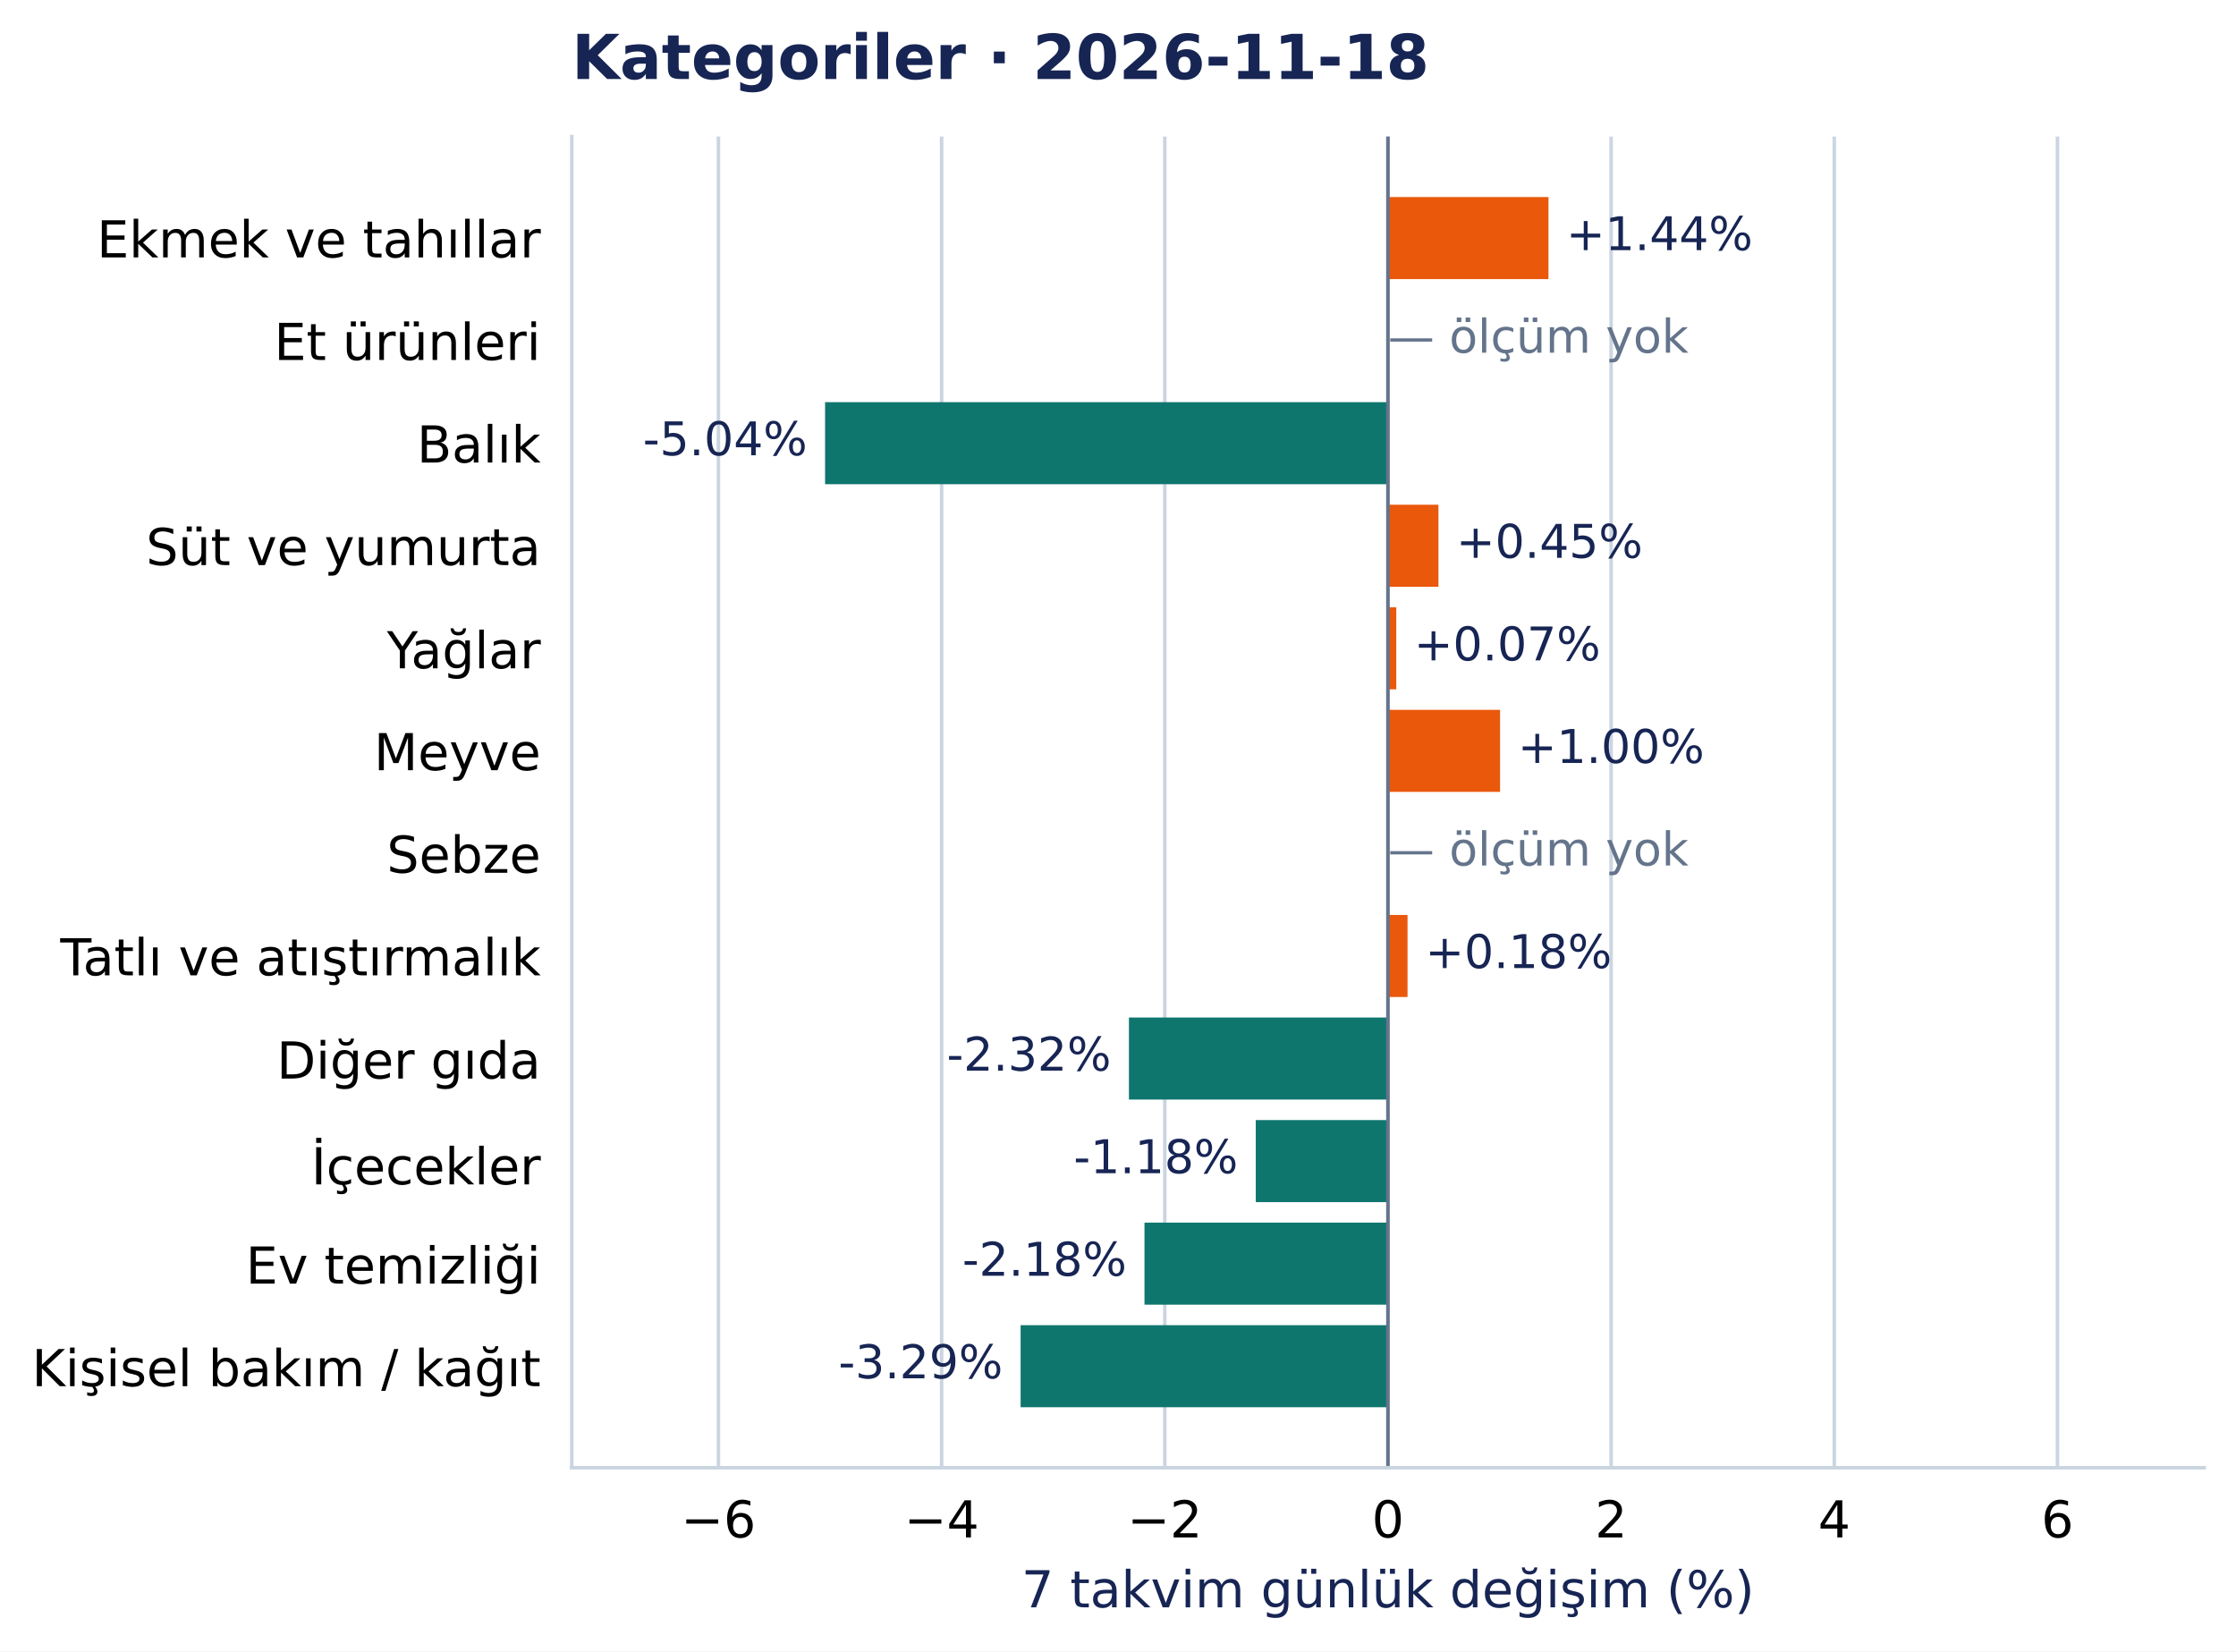
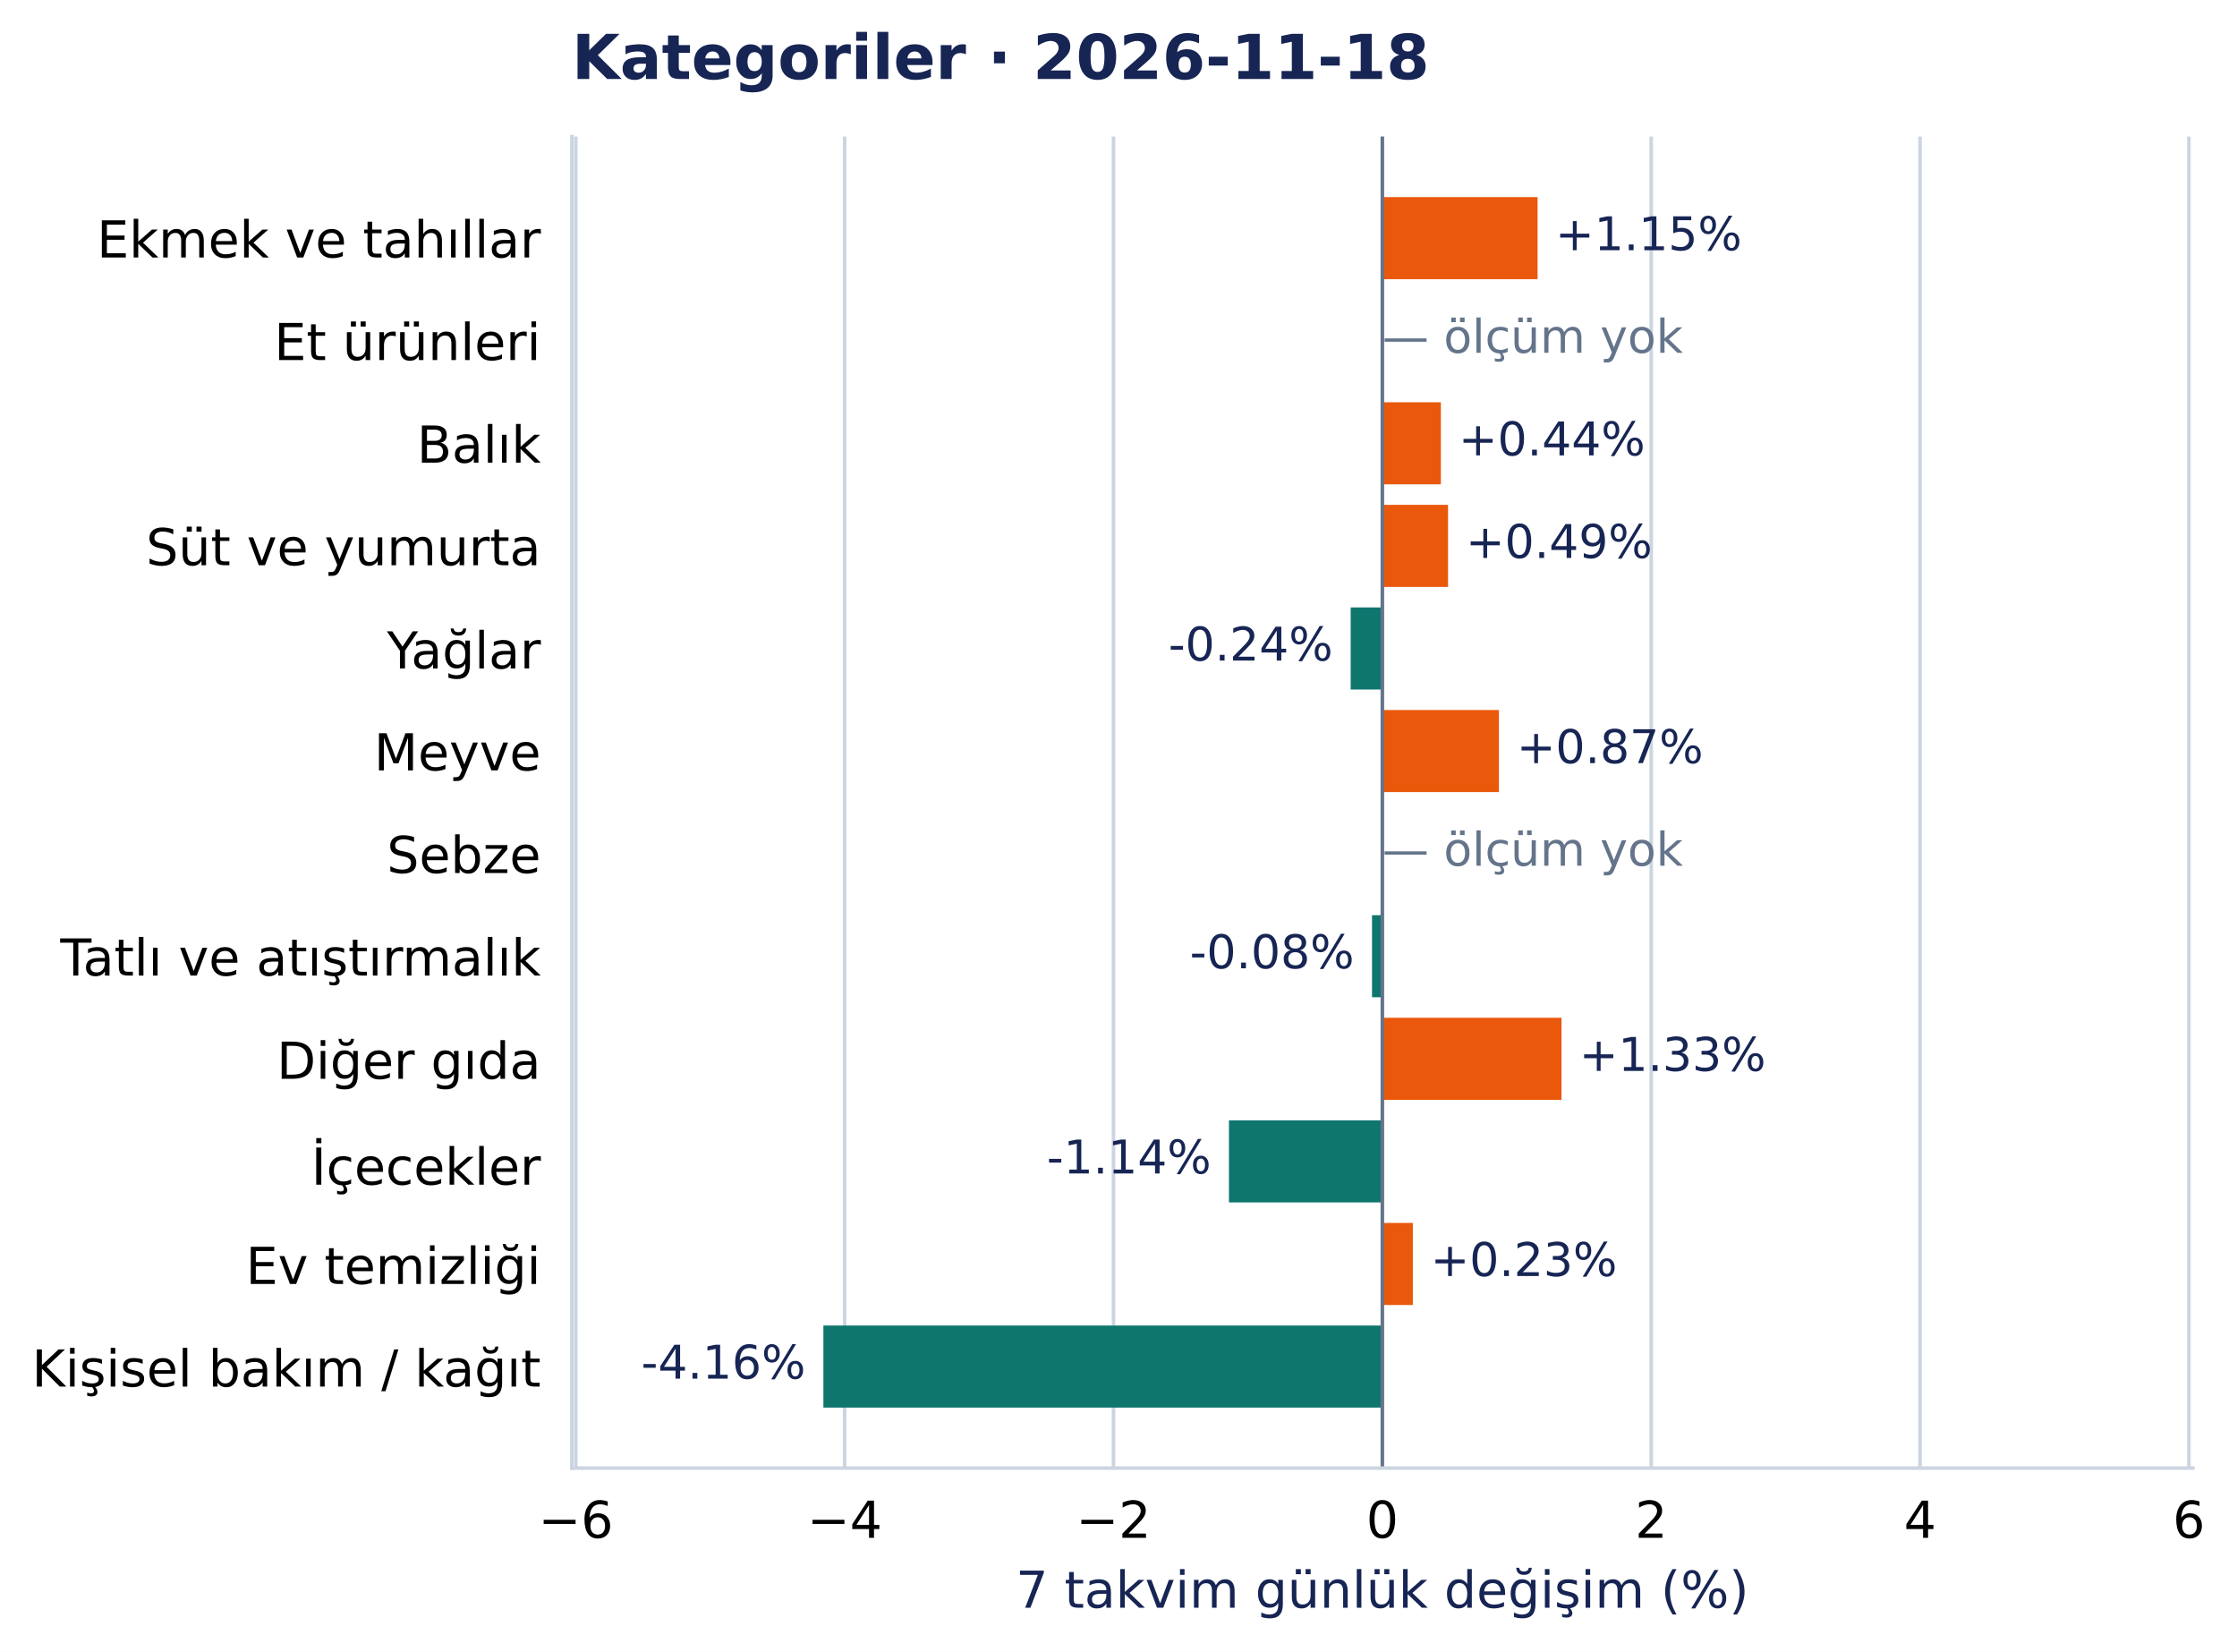
- <svg xmlns="http://www.w3.org/2000/svg" width="504.998pt" height="372.97pt" viewBox="0 0 504.998 372.97" version="1.1">
+ <svg xmlns="http://www.w3.org/2000/svg" width="505.143pt" height="372.97pt" viewBox="0 0 505.143 372.97" version="1.1">
  <defs>
    <style type="text/css">*{stroke-linejoin: round; stroke-linecap: butt}</style>
  </defs>
  <g id="figure_1">
    <g id="patch_1">
-       <path d="M 0 372.97 L 504.998 372.97 L 504.998 0 L 0 0 z " style="fill: #ffffff" />
+       <path d="M 0 372.97 L 505.143 372.97 L 505.143 0 L 0 0 z " style="fill: #ffffff" />
    </g>
    <g id="axes_1">
      <g id="patch_2">
-         <path d="M 129.135 331.478 L 497.798 331.478 L 497.798 30.838 L 129.135 30.838 z " style="fill: #ffffff" />
+         <path d="M 129.135 331.478 L 495.172 331.478 L 495.172 30.838 L 129.135 30.838 z " style="fill: #ffffff" />
      </g>
      <g id="matplotlib.axis_1">
        <g id="xtick_1">
          <g id="line2d_1">
-             <path d="M 162.258 331.478 L 162.258 30.838 " clip-path="url(#pcea90821e2)" style="fill: none; stroke: #cbd5e1; stroke-width: 0.8; stroke-linecap: square" />
+             <path d="M 130.023 331.478 L 130.023 30.838 " clip-path="url(#p2b1374a82a)" style="fill: none; stroke: #cbd5e1; stroke-width: 0.8; stroke-linecap: square" />
          </g>
          <g id="line2d_2" />
          <g id="text_1">
-             <text style="font-size: 11.5px; font-family: 'DejaVu Sans', 'Bitstream Vera Sans', 'Computer Modern Sans Serif', 'Lucida Grande', 'Verdana', 'Geneva', 'Lucid', 'Arial', 'Helvetica', 'Avant Garde', sans-serif; text-anchor: middle" x="162.258" y="347.216" transform="rotate(-0 162.2577 347.2157)">−6</text>
+             <text style="font-size: 11.5px; font-family: 'DejaVu Sans', 'Bitstream Vera Sans', 'Computer Modern Sans Serif', 'Lucida Grande', 'Verdana', 'Geneva', 'Lucid', 'Arial', 'Helvetica', 'Avant Garde', sans-serif; text-anchor: middle" x="130.023" y="347.216" transform="rotate(-0 130.0225 347.2157)">−6</text>
          </g>
        </g>
        <g id="xtick_2">
          <g id="line2d_3">
-             <path d="M 212.661 331.478 L 212.661 30.838 " clip-path="url(#pcea90821e2)" style="fill: none; stroke: #cbd5e1; stroke-width: 0.8; stroke-linecap: square" />
+             <path d="M 190.733 331.478 L 190.733 30.838 " clip-path="url(#p2b1374a82a)" style="fill: none; stroke: #cbd5e1; stroke-width: 0.8; stroke-linecap: square" />
          </g>
          <g id="line2d_4" />
          <g id="text_2">
-             <text style="font-size: 11.5px; font-family: 'DejaVu Sans', 'Bitstream Vera Sans', 'Computer Modern Sans Serif', 'Lucida Grande', 'Verdana', 'Geneva', 'Lucid', 'Arial', 'Helvetica', 'Avant Garde', sans-serif; text-anchor: middle" x="212.661" y="347.216" transform="rotate(-0 212.6607 347.2157)">−4</text>
+             <text style="font-size: 11.5px; font-family: 'DejaVu Sans', 'Bitstream Vera Sans', 'Computer Modern Sans Serif', 'Lucida Grande', 'Verdana', 'Geneva', 'Lucid', 'Arial', 'Helvetica', 'Avant Garde', sans-serif; text-anchor: middle" x="190.733" y="347.216" transform="rotate(-0 190.7328 347.2157)">−4</text>
          </g>
        </g>
        <g id="xtick_3">
          <g id="line2d_5">
-             <path d="M 263.064 331.478 L 263.064 30.838 " clip-path="url(#pcea90821e2)" style="fill: none; stroke: #cbd5e1; stroke-width: 0.8; stroke-linecap: square" />
+             <path d="M 251.443 331.478 L 251.443 30.838 " clip-path="url(#p2b1374a82a)" style="fill: none; stroke: #cbd5e1; stroke-width: 0.8; stroke-linecap: square" />
          </g>
          <g id="line2d_6" />
          <g id="text_3">
-             <text style="font-size: 11.5px; font-family: 'DejaVu Sans', 'Bitstream Vera Sans', 'Computer Modern Sans Serif', 'Lucida Grande', 'Verdana', 'Geneva', 'Lucid', 'Arial', 'Helvetica', 'Avant Garde', sans-serif; text-anchor: middle" x="263.064" y="347.216" transform="rotate(-0 263.0636 347.2157)">−2</text>
+             <text style="font-size: 11.5px; font-family: 'DejaVu Sans', 'Bitstream Vera Sans', 'Computer Modern Sans Serif', 'Lucida Grande', 'Verdana', 'Geneva', 'Lucid', 'Arial', 'Helvetica', 'Avant Garde', sans-serif; text-anchor: middle" x="251.443" y="347.216" transform="rotate(-0 251.4431 347.2157)">−2</text>
          </g>
        </g>
        <g id="xtick_4">
          <g id="line2d_7">
-             <path d="M 313.467 331.478 L 313.467 30.838 " clip-path="url(#pcea90821e2)" style="fill: none; stroke: #cbd5e1; stroke-width: 0.8; stroke-linecap: square" />
+             <path d="M 312.153 331.478 L 312.153 30.838 " clip-path="url(#p2b1374a82a)" style="fill: none; stroke: #cbd5e1; stroke-width: 0.8; stroke-linecap: square" />
          </g>
          <g id="line2d_8" />
          <g id="text_4">
-             <text style="font-size: 11.5px; font-family: 'DejaVu Sans', 'Bitstream Vera Sans', 'Computer Modern Sans Serif', 'Lucida Grande', 'Verdana', 'Geneva', 'Lucid', 'Arial', 'Helvetica', 'Avant Garde', sans-serif; text-anchor: middle" x="313.467" y="347.216" transform="rotate(-0 313.4666 347.2157)">0</text>
+             <text style="font-size: 11.5px; font-family: 'DejaVu Sans', 'Bitstream Vera Sans', 'Computer Modern Sans Serif', 'Lucida Grande', 'Verdana', 'Geneva', 'Lucid', 'Arial', 'Helvetica', 'Avant Garde', sans-serif; text-anchor: middle" x="312.153" y="347.216" transform="rotate(-0 312.1535 347.2157)">0</text>
          </g>
        </g>
        <g id="xtick_5">
          <g id="line2d_9">
-             <path d="M 363.87 331.478 L 363.87 30.838 " clip-path="url(#pcea90821e2)" style="fill: none; stroke: #cbd5e1; stroke-width: 0.8; stroke-linecap: square" />
+             <path d="M 372.864 331.478 L 372.864 30.838 " clip-path="url(#p2b1374a82a)" style="fill: none; stroke: #cbd5e1; stroke-width: 0.8; stroke-linecap: square" />
          </g>
          <g id="line2d_10" />
          <g id="text_5">
-             <text style="font-size: 11.5px; font-family: 'DejaVu Sans', 'Bitstream Vera Sans', 'Computer Modern Sans Serif', 'Lucida Grande', 'Verdana', 'Geneva', 'Lucid', 'Arial', 'Helvetica', 'Avant Garde', sans-serif; text-anchor: middle" x="363.87" y="347.216" transform="rotate(-0 363.8695 347.2157)">2</text>
+             <text style="font-size: 11.5px; font-family: 'DejaVu Sans', 'Bitstream Vera Sans', 'Computer Modern Sans Serif', 'Lucida Grande', 'Verdana', 'Geneva', 'Lucid', 'Arial', 'Helvetica', 'Avant Garde', sans-serif; text-anchor: middle" x="372.864" y="347.216" transform="rotate(-0 372.8638 347.2157)">2</text>
          </g>
        </g>
        <g id="xtick_6">
          <g id="line2d_11">
-             <path d="M 414.272 331.478 L 414.272 30.838 " clip-path="url(#pcea90821e2)" style="fill: none; stroke: #cbd5e1; stroke-width: 0.8; stroke-linecap: square" />
+             <path d="M 433.574 331.478 L 433.574 30.838 " clip-path="url(#p2b1374a82a)" style="fill: none; stroke: #cbd5e1; stroke-width: 0.8; stroke-linecap: square" />
          </g>
          <g id="line2d_12" />
          <g id="text_6">
-             <text style="font-size: 11.5px; font-family: 'DejaVu Sans', 'Bitstream Vera Sans', 'Computer Modern Sans Serif', 'Lucida Grande', 'Verdana', 'Geneva', 'Lucid', 'Arial', 'Helvetica', 'Avant Garde', sans-serif; text-anchor: middle" x="414.272" y="347.216" transform="rotate(-0 414.2725 347.2157)">4</text>
+             <text style="font-size: 11.5px; font-family: 'DejaVu Sans', 'Bitstream Vera Sans', 'Computer Modern Sans Serif', 'Lucida Grande', 'Verdana', 'Geneva', 'Lucid', 'Arial', 'Helvetica', 'Avant Garde', sans-serif; text-anchor: middle" x="433.574" y="347.216" transform="rotate(-0 433.5741 347.2157)">4</text>
          </g>
        </g>
        <g id="xtick_7">
          <g id="line2d_13">
-             <path d="M 464.675 331.478 L 464.675 30.838 " clip-path="url(#pcea90821e2)" style="fill: none; stroke: #cbd5e1; stroke-width: 0.8; stroke-linecap: square" />
+             <path d="M 494.284 331.478 L 494.284 30.838 " clip-path="url(#p2b1374a82a)" style="fill: none; stroke: #cbd5e1; stroke-width: 0.8; stroke-linecap: square" />
          </g>
          <g id="line2d_14" />
          <g id="text_7">
-             <text style="font-size: 11.5px; font-family: 'DejaVu Sans', 'Bitstream Vera Sans', 'Computer Modern Sans Serif', 'Lucida Grande', 'Verdana', 'Geneva', 'Lucid', 'Arial', 'Helvetica', 'Avant Garde', sans-serif; text-anchor: middle" x="464.675" y="347.216" transform="rotate(-0 464.6754 347.2157)">6</text>
+             <text style="font-size: 11.5px; font-family: 'DejaVu Sans', 'Bitstream Vera Sans', 'Computer Modern Sans Serif', 'Lucida Grande', 'Verdana', 'Geneva', 'Lucid', 'Arial', 'Helvetica', 'Avant Garde', sans-serif; text-anchor: middle" x="494.284" y="347.216" transform="rotate(-0 494.2844 347.2157)">6</text>
          </g>
        </g>
        <g id="text_8">
-           <text style="font-size: 11.5px; font-family: 'DejaVu Sans', 'Bitstream Vera Sans', 'Computer Modern Sans Serif', 'Lucida Grande', 'Verdana', 'Geneva', 'Lucid', 'Arial', 'Helvetica', 'Avant Garde', sans-serif; text-anchor: middle; fill: #172554" x="313.467" y="363.008" transform="rotate(-0 313.4666 363.0077)">7 takvim günlük değişim (%)</text>
+           <text style="font-size: 11.5px; font-family: 'DejaVu Sans', 'Bitstream Vera Sans', 'Computer Modern Sans Serif', 'Lucida Grande', 'Verdana', 'Geneva', 'Lucid', 'Arial', 'Helvetica', 'Avant Garde', sans-serif; text-anchor: middle; fill: #172554" x="312.153" y="363.008" transform="rotate(-0 312.1535 363.0077)">7 takvim günlük değişim (%)</text>
        </g>
      </g>
      <g id="matplotlib.axis_2">
        <g id="ytick_1">
          <g id="line2d_15" />
          <g id="text_9">
            <text style="font-size: 11.5px; font-family: 'DejaVu Sans', 'Bitstream Vera Sans', 'Computer Modern Sans Serif', 'Lucida Grande', 'Verdana', 'Geneva', 'Lucid', 'Arial', 'Helvetica', 'Avant Garde', sans-serif; text-anchor: end" x="122.135" y="58.137" transform="rotate(-0 122.1353 58.13713)">Ekmek ve tahıllar</text>
          </g>
        </g>
        <g id="ytick_2">
          <g id="line2d_16" />
          <g id="text_10">
            <text style="font-size: 11.5px; font-family: 'DejaVu Sans', 'Bitstream Vera Sans', 'Computer Modern Sans Serif', 'Lucida Grande', 'Verdana', 'Geneva', 'Lucid', 'Arial', 'Helvetica', 'Avant Garde', sans-serif; text-anchor: end" x="122.135" y="81.299" transform="rotate(-0 122.1353 81.29896)">Et ürünleri</text>
          </g>
        </g>
        <g id="ytick_3">
          <g id="line2d_17" />
          <g id="text_11">
            <text style="font-size: 11.5px; font-family: 'DejaVu Sans', 'Bitstream Vera Sans', 'Computer Modern Sans Serif', 'Lucida Grande', 'Verdana', 'Geneva', 'Lucid', 'Arial', 'Helvetica', 'Avant Garde', sans-serif; text-anchor: end" x="122.135" y="104.461" transform="rotate(-0 122.1353 104.4608)">Balık</text>
          </g>
        </g>
        <g id="ytick_4">
          <g id="line2d_18" />
          <g id="text_12">
            <text style="font-size: 11.5px; font-family: 'DejaVu Sans', 'Bitstream Vera Sans', 'Computer Modern Sans Serif', 'Lucida Grande', 'Verdana', 'Geneva', 'Lucid', 'Arial', 'Helvetica', 'Avant Garde', sans-serif; text-anchor: end" x="122.135" y="127.622" transform="rotate(-0 122.1353 127.6222)">Süt ve yumurta</text>
          </g>
        </g>
        <g id="ytick_5">
          <g id="line2d_19" />
          <g id="text_13">
            <text style="font-size: 11.5px; font-family: 'DejaVu Sans', 'Bitstream Vera Sans', 'Computer Modern Sans Serif', 'Lucida Grande', 'Verdana', 'Geneva', 'Lucid', 'Arial', 'Helvetica', 'Avant Garde', sans-serif; text-anchor: end" x="122.135" y="150.93" transform="rotate(-0 122.1353 150.93)">Yağlar</text>
          </g>
        </g>
        <g id="ytick_6">
          <g id="line2d_20" />
          <g id="text_14">
            <text style="font-size: 11.5px; font-family: 'DejaVu Sans', 'Bitstream Vera Sans', 'Computer Modern Sans Serif', 'Lucida Grande', 'Verdana', 'Geneva', 'Lucid', 'Arial', 'Helvetica', 'Avant Garde', sans-serif; text-anchor: end" x="122.135" y="173.946" transform="rotate(-0 122.1353 173.9458)">Meyve</text>
          </g>
        </g>
        <g id="ytick_7">
          <g id="line2d_21" />
          <g id="text_15">
            <text style="font-size: 11.5px; font-family: 'DejaVu Sans', 'Bitstream Vera Sans', 'Computer Modern Sans Serif', 'Lucida Grande', 'Verdana', 'Geneva', 'Lucid', 'Arial', 'Helvetica', 'Avant Garde', sans-serif; text-anchor: end" x="122.135" y="197.108" transform="rotate(-0 122.1353 197.1081)">Sebze</text>
          </g>
        </g>
        <g id="ytick_8">
          <g id="line2d_22" />
          <g id="text_16">
            <text style="font-size: 11.5px; font-family: 'DejaVu Sans', 'Bitstream Vera Sans', 'Computer Modern Sans Serif', 'Lucida Grande', 'Verdana', 'Geneva', 'Lucid', 'Arial', 'Helvetica', 'Avant Garde', sans-serif; text-anchor: end" x="122.135" y="220.27" transform="rotate(-0 122.1353 220.27)">Tatlı ve atıştırmalık</text>
          </g>
        </g>
        <g id="ytick_9">
          <g id="line2d_23" />
          <g id="text_17">
            <text style="font-size: 11.5px; font-family: 'DejaVu Sans', 'Bitstream Vera Sans', 'Computer Modern Sans Serif', 'Lucida Grande', 'Verdana', 'Geneva', 'Lucid', 'Arial', 'Helvetica', 'Avant Garde', sans-serif; text-anchor: end" x="122.135" y="243.577" transform="rotate(-0 122.1353 243.5773)">Diğer gıda</text>
          </g>
        </g>
        <g id="ytick_10">
          <g id="line2d_24" />
          <g id="text_18">
            <text style="font-size: 11.5px; font-family: 'DejaVu Sans', 'Bitstream Vera Sans', 'Computer Modern Sans Serif', 'Lucida Grande', 'Verdana', 'Geneva', 'Lucid', 'Arial', 'Helvetica', 'Avant Garde', sans-serif; text-anchor: end" x="122.135" y="267.48" transform="rotate(-0 122.1353 267.4804)">İçecekler</text>
          </g>
        </g>
        <g id="ytick_11">
          <g id="line2d_25" />
          <g id="text_19">
            <text style="font-size: 11.5px; font-family: 'DejaVu Sans', 'Bitstream Vera Sans', 'Computer Modern Sans Serif', 'Lucida Grande', 'Verdana', 'Geneva', 'Lucid', 'Arial', 'Helvetica', 'Avant Garde', sans-serif; text-anchor: end" x="122.135" y="289.901" transform="rotate(-0 122.1353 289.901)">Ev temizliği</text>
          </g>
        </g>
        <g id="ytick_12">
          <g id="line2d_26" />
          <g id="text_20">
            <text style="font-size: 11.5px; font-family: 'DejaVu Sans', 'Bitstream Vera Sans', 'Computer Modern Sans Serif', 'Lucida Grande', 'Verdana', 'Geneva', 'Lucid', 'Arial', 'Helvetica', 'Avant Garde', sans-serif; text-anchor: end" x="122.135" y="313.063" transform="rotate(-0 122.1353 313.0628)">Kişisel bakım / kağıt</text>
          </g>
        </g>
      </g>
      <g id="patch_3">
-         <path d="M 313.467 44.503 L 349.721 44.503 L 349.721 63.033 L 313.467 63.033 z " clip-path="url(#pcea90821e2)" style="fill: #ea580c" />
+         <path d="M 312.153 44.503 L 347.205 44.503 L 347.205 63.033 L 312.153 63.033 z " clip-path="url(#p2b1374a82a)" style="fill: #ea580c" />
      </g>
      <g id="patch_4">
-         <path d="M 313.467 90.827 L 186.342 90.827 L 186.342 109.356 L 313.467 109.356 z " clip-path="url(#pcea90821e2)" style="fill: #0f766e" />
+         <path d="M 312.153 90.827 L 325.367 90.827 L 325.367 109.356 L 312.153 109.356 z " clip-path="url(#p2b1374a82a)" style="fill: #ea580c" />
      </g>
      <g id="patch_5">
-         <path d="M 313.467 113.989 L 324.87 113.989 L 324.87 132.518 L 313.467 132.518 z " clip-path="url(#pcea90821e2)" style="fill: #ea580c" />
+         <path d="M 312.153 113.989 L 326.987 113.989 L 326.987 132.518 L 312.153 132.518 z " clip-path="url(#p2b1374a82a)" style="fill: #ea580c" />
      </g>
      <g id="patch_6">
-         <path d="M 313.467 137.151 L 315.349 137.151 L 315.349 155.68 L 313.467 155.68 z " clip-path="url(#pcea90821e2)" style="fill: #ea580c" />
+         <path d="M 312.153 137.151 L 304.999 137.151 L 304.999 155.68 L 312.153 155.68 z " clip-path="url(#p2b1374a82a)" style="fill: #0f766e" />
      </g>
      <g id="patch_7">
-         <path d="M 313.467 160.312 L 338.788 160.312 L 338.788 178.842 L 313.467 178.842 z " clip-path="url(#pcea90821e2)" style="fill: #ea580c" />
+         <path d="M 312.153 160.312 L 338.478 160.312 L 338.478 178.842 L 312.153 178.842 z " clip-path="url(#p2b1374a82a)" style="fill: #ea580c" />
      </g>
      <g id="patch_8">
-         <path d="M 313.467 206.636 L 317.89 206.636 L 317.89 225.166 L 313.467 225.166 z " clip-path="url(#pcea90821e2)" style="fill: #ea580c" />
+         <path d="M 312.153 206.636 L 309.818 206.636 L 309.818 225.166 L 312.153 225.166 z " clip-path="url(#p2b1374a82a)" style="fill: #0f766e" />
      </g>
      <g id="patch_9">
-         <path d="M 313.467 229.798 L 254.967 229.798 L 254.967 248.327 L 313.467 248.327 z " clip-path="url(#pcea90821e2)" style="fill: #0f766e" />
+         <path d="M 312.153 229.798 L 352.609 229.798 L 352.609 248.327 L 312.153 248.327 z " clip-path="url(#p2b1374a82a)" style="fill: #ea580c" />
      </g>
      <g id="patch_10">
-         <path d="M 313.467 252.96 L 283.614 252.96 L 283.614 271.489 L 313.467 271.489 z " clip-path="url(#pcea90821e2)" style="fill: #0f766e" />
+         <path d="M 312.153 252.96 L 277.514 252.96 L 277.514 271.489 L 312.153 271.489 z " clip-path="url(#p2b1374a82a)" style="fill: #0f766e" />
      </g>
      <g id="patch_11">
-         <path d="M 313.467 276.122 L 258.48 276.122 L 258.48 294.651 L 313.467 294.651 z " clip-path="url(#pcea90821e2)" style="fill: #0f766e" />
+         <path d="M 312.153 276.122 L 319.036 276.122 L 319.036 294.651 L 312.153 294.651 z " clip-path="url(#p2b1374a82a)" style="fill: #ea580c" />
      </g>
      <g id="patch_12">
-         <path d="M 313.467 299.283 L 230.503 299.283 L 230.503 317.813 L 313.467 317.813 z " clip-path="url(#pcea90821e2)" style="fill: #0f766e" />
+         <path d="M 312.153 299.283 L 185.934 299.283 L 185.934 317.813 L 312.153 317.813 z " clip-path="url(#p2b1374a82a)" style="fill: #0f766e" />
      </g>
      <g id="line2d_27">
-         <path d="M 313.467 331.478 L 313.467 30.838 " clip-path="url(#pcea90821e2)" style="fill: none; stroke: #64748b; stroke-width: 0.8; stroke-linecap: square" />
+         <path d="M 312.153 331.478 L 312.153 30.838 " clip-path="url(#p2b1374a82a)" style="fill: none; stroke: #64748b; stroke-width: 0.8; stroke-linecap: square" />
      </g>
      <g id="patch_13">
        <path d="M 129.135 331.478 L 129.135 30.838 " style="fill: none; stroke: #cbd5e1; stroke-width: 0.8; stroke-linejoin: miter; stroke-linecap: square" />
      </g>
      <g id="patch_14">
-         <path d="M 129.135 331.478 L 497.798 331.478 " style="fill: none; stroke: #cbd5e1; stroke-width: 0.8; stroke-linejoin: miter; stroke-linecap: square" />
+         <path d="M 129.135 331.478 L 495.172 331.478 " style="fill: none; stroke: #cbd5e1; stroke-width: 0.8; stroke-linejoin: miter; stroke-linecap: square" />
      </g>
      <g id="text_21">
-         <text style="font-size: 10.5px; font-family: 'DejaVu Sans', 'Bitstream Vera Sans', 'Computer Modern Sans Serif', 'Lucida Grande', 'Verdana', 'Geneva', 'Lucid', 'Arial', 'Helvetica', 'Avant Garde', sans-serif; text-anchor: start; fill: #172554" x="353.721" y="56.496" transform="rotate(-0 353.7212 56.49557)">+1.44%</text>
+         <text style="font-size: 10.5px; font-family: 'DejaVu Sans', 'Bitstream Vera Sans', 'Computer Modern Sans Serif', 'Lucida Grande', 'Verdana', 'Geneva', 'Lucid', 'Arial', 'Helvetica', 'Avant Garde', sans-serif; text-anchor: start; fill: #172554" x="351.205" y="56.496" transform="rotate(-0 351.2052 56.49557)">+1.15%</text>
      </g>
      <g id="text_22">
-         <text style="font-size: 10.5px; font-family: 'DejaVu Sans', 'Bitstream Vera Sans', 'Computer Modern Sans Serif', 'Lucida Grande', 'Verdana', 'Geneva', 'Lucid', 'Arial', 'Helvetica', 'Avant Garde', sans-serif; text-anchor: start; fill: #64748b" x="313.467" y="79.658" transform="rotate(-0 313.4666 79.65781)">  — ölçüm yok</text>
+         <text style="font-size: 10.5px; font-family: 'DejaVu Sans', 'Bitstream Vera Sans', 'Computer Modern Sans Serif', 'Lucida Grande', 'Verdana', 'Geneva', 'Lucid', 'Arial', 'Helvetica', 'Avant Garde', sans-serif; text-anchor: start; fill: #64748b" x="312.153" y="79.658" transform="rotate(-0 312.1535 79.65781)">  — ölçüm yok</text>
      </g>
      <g id="text_23">
-         <text style="font-size: 10.5px; font-family: 'DejaVu Sans', 'Bitstream Vera Sans', 'Computer Modern Sans Serif', 'Lucida Grande', 'Verdana', 'Geneva', 'Lucid', 'Arial', 'Helvetica', 'Avant Garde', sans-serif; text-anchor: end; fill: #172554" x="182.342" y="102.819" transform="rotate(-0 182.3416 102.8192)">-5.04%</text>
+         <text style="font-size: 10.5px; font-family: 'DejaVu Sans', 'Bitstream Vera Sans', 'Computer Modern Sans Serif', 'Lucida Grande', 'Verdana', 'Geneva', 'Lucid', 'Arial', 'Helvetica', 'Avant Garde', sans-serif; text-anchor: start; fill: #172554" x="329.367" y="102.819" transform="rotate(-0 329.3672 102.8192)">+0.44%</text>
      </g>
      <g id="text_24">
-         <text style="font-size: 10.5px; font-family: 'DejaVu Sans', 'Bitstream Vera Sans', 'Computer Modern Sans Serif', 'Lucida Grande', 'Verdana', 'Geneva', 'Lucid', 'Arial', 'Helvetica', 'Avant Garde', sans-serif; text-anchor: start; fill: #172554" x="328.87" y="125.981" transform="rotate(-0 328.8696 125.9811)">+0.45%</text>
+         <text style="font-size: 10.5px; font-family: 'DejaVu Sans', 'Bitstream Vera Sans', 'Computer Modern Sans Serif', 'Lucida Grande', 'Verdana', 'Geneva', 'Lucid', 'Arial', 'Helvetica', 'Avant Garde', sans-serif; text-anchor: start; fill: #172554" x="330.987" y="125.981" transform="rotate(-0 330.9865 125.9811)">+0.49%</text>
      </g>
      <g id="text_25">
-         <text style="font-size: 10.5px; font-family: 'DejaVu Sans', 'Bitstream Vera Sans', 'Computer Modern Sans Serif', 'Lucida Grande', 'Verdana', 'Geneva', 'Lucid', 'Arial', 'Helvetica', 'Avant Garde', sans-serif; text-anchor: start; fill: #172554" x="319.349" y="149.143" transform="rotate(-0 319.3494 149.1429)">+0.07%</text>
+         <text style="font-size: 10.5px; font-family: 'DejaVu Sans', 'Bitstream Vera Sans', 'Computer Modern Sans Serif', 'Lucida Grande', 'Verdana', 'Geneva', 'Lucid', 'Arial', 'Helvetica', 'Avant Garde', sans-serif; text-anchor: end; fill: #172554" x="300.999" y="149.143" transform="rotate(-0 300.9986 149.1429)">-0.24%</text>
      </g>
      <g id="text_26">
-         <text style="font-size: 10.5px; font-family: 'DejaVu Sans', 'Bitstream Vera Sans', 'Computer Modern Sans Serif', 'Lucida Grande', 'Verdana', 'Geneva', 'Lucid', 'Arial', 'Helvetica', 'Avant Garde', sans-serif; text-anchor: start; fill: #172554" x="342.788" y="172.305" transform="rotate(-0 342.7884 172.3047)">+1.00%</text>
+         <text style="font-size: 10.5px; font-family: 'DejaVu Sans', 'Bitstream Vera Sans', 'Computer Modern Sans Serif', 'Lucida Grande', 'Verdana', 'Geneva', 'Lucid', 'Arial', 'Helvetica', 'Avant Garde', sans-serif; text-anchor: start; fill: #172554" x="342.478" y="172.305" transform="rotate(-0 342.4776 172.3047)">+0.87%</text>
      </g>
      <g id="text_27">
-         <text style="font-size: 10.5px; font-family: 'DejaVu Sans', 'Bitstream Vera Sans', 'Computer Modern Sans Serif', 'Lucida Grande', 'Verdana', 'Geneva', 'Lucid', 'Arial', 'Helvetica', 'Avant Garde', sans-serif; text-anchor: start; fill: #64748b" x="313.467" y="195.467" transform="rotate(-0 313.4666 195.467)">  — ölçüm yok</text>
+         <text style="font-size: 10.5px; font-family: 'DejaVu Sans', 'Bitstream Vera Sans', 'Computer Modern Sans Serif', 'Lucida Grande', 'Verdana', 'Geneva', 'Lucid', 'Arial', 'Helvetica', 'Avant Garde', sans-serif; text-anchor: start; fill: #64748b" x="312.153" y="195.467" transform="rotate(-0 312.1535 195.467)">  — ölçüm yok</text>
      </g>
      <g id="text_28">
-         <text style="font-size: 10.5px; font-family: 'DejaVu Sans', 'Bitstream Vera Sans', 'Computer Modern Sans Serif', 'Lucida Grande', 'Verdana', 'Geneva', 'Lucid', 'Arial', 'Helvetica', 'Avant Garde', sans-serif; text-anchor: start; fill: #172554" x="321.89" y="218.628" transform="rotate(-0 321.8902 218.6284)">+0.18%</text>
+         <text style="font-size: 10.5px; font-family: 'DejaVu Sans', 'Bitstream Vera Sans', 'Computer Modern Sans Serif', 'Lucida Grande', 'Verdana', 'Geneva', 'Lucid', 'Arial', 'Helvetica', 'Avant Garde', sans-serif; text-anchor: end; fill: #172554" x="305.818" y="218.628" transform="rotate(-0 305.8182 218.6284)">-0.08%</text>
      </g>
      <g id="text_29">
-         <text style="font-size: 10.5px; font-family: 'DejaVu Sans', 'Bitstream Vera Sans', 'Computer Modern Sans Serif', 'Lucida Grande', 'Verdana', 'Geneva', 'Lucid', 'Arial', 'Helvetica', 'Avant Garde', sans-serif; text-anchor: end; fill: #172554" x="250.967" y="241.79" transform="rotate(-0 250.9668 241.7902)">-2.32%</text>
+         <text style="font-size: 10.5px; font-family: 'DejaVu Sans', 'Bitstream Vera Sans', 'Computer Modern Sans Serif', 'Lucida Grande', 'Verdana', 'Geneva', 'Lucid', 'Arial', 'Helvetica', 'Avant Garde', sans-serif; text-anchor: start; fill: #172554" x="356.609" y="241.79" transform="rotate(-0 356.609 241.7902)">+1.33%</text>
      </g>
      <g id="text_30">
-         <text style="font-size: 10.5px; font-family: 'DejaVu Sans', 'Bitstream Vera Sans', 'Computer Modern Sans Serif', 'Lucida Grande', 'Verdana', 'Geneva', 'Lucid', 'Arial', 'Helvetica', 'Avant Garde', sans-serif; text-anchor: end; fill: #172554" x="279.614" y="264.952" transform="rotate(-0 279.6138 264.9521)">-1.18%</text>
+         <text style="font-size: 10.5px; font-family: 'DejaVu Sans', 'Bitstream Vera Sans', 'Computer Modern Sans Serif', 'Lucida Grande', 'Verdana', 'Geneva', 'Lucid', 'Arial', 'Helvetica', 'Avant Garde', sans-serif; text-anchor: end; fill: #172554" x="273.514" y="264.952" transform="rotate(-0 273.5137 264.9521)">-1.14%</text>
      </g>
      <g id="text_31">
-         <text style="font-size: 10.5px; font-family: 'DejaVu Sans', 'Bitstream Vera Sans', 'Computer Modern Sans Serif', 'Lucida Grande', 'Verdana', 'Geneva', 'Lucid', 'Arial', 'Helvetica', 'Avant Garde', sans-serif; text-anchor: end; fill: #172554" x="254.48" y="288.114" transform="rotate(-0 254.4805 288.1139)">-2.18%</text>
+         <text style="font-size: 10.5px; font-family: 'DejaVu Sans', 'Bitstream Vera Sans', 'Computer Modern Sans Serif', 'Lucida Grande', 'Verdana', 'Geneva', 'Lucid', 'Arial', 'Helvetica', 'Avant Garde', sans-serif; text-anchor: start; fill: #172554" x="323.036" y="288.114" transform="rotate(-0 323.0356 288.1139)">+0.23%</text>
      </g>
      <g id="text_32">
-         <text style="font-size: 10.5px; font-family: 'DejaVu Sans', 'Bitstream Vera Sans', 'Computer Modern Sans Serif', 'Lucida Grande', 'Verdana', 'Geneva', 'Lucid', 'Arial', 'Helvetica', 'Avant Garde', sans-serif; text-anchor: end; fill: #172554" x="226.503" y="311.276" transform="rotate(-0 226.5028 311.2757)">-3.29%</text>
+         <text style="font-size: 10.5px; font-family: 'DejaVu Sans', 'Bitstream Vera Sans', 'Computer Modern Sans Serif', 'Lucida Grande', 'Verdana', 'Geneva', 'Lucid', 'Arial', 'Helvetica', 'Avant Garde', sans-serif; text-anchor: end; fill: #172554" x="181.934" y="311.276" transform="rotate(-0 181.934 311.2757)">-4.16%</text>
      </g>
      <g id="text_33">
        <text style="font-weight: 700; font-size: 14px; font-family: 'DejaVu Sans', 'Bitstream Vera Sans', 'Computer Modern Sans Serif', 'Lucida Grande', 'Verdana', 'Geneva', 'Lucid', 'Arial', 'Helvetica', 'Avant Garde', sans-serif; text-anchor: start; fill: #172554" x="129.135" y="17.838" transform="rotate(-0 129.1353 17.83781)">Kategoriler · 2026-11-18</text>
      </g>
    </g>
  </g>
  <defs>
-     <clipPath id="pcea90821e2">
-       <rect x="129.135" y="30.838" width="368.663" height="300.641" />
+     <clipPath id="p2b1374a82a">
+       <rect x="129.135" y="30.838" width="366.036" height="300.641" />
    </clipPath>
  </defs>
</svg>
